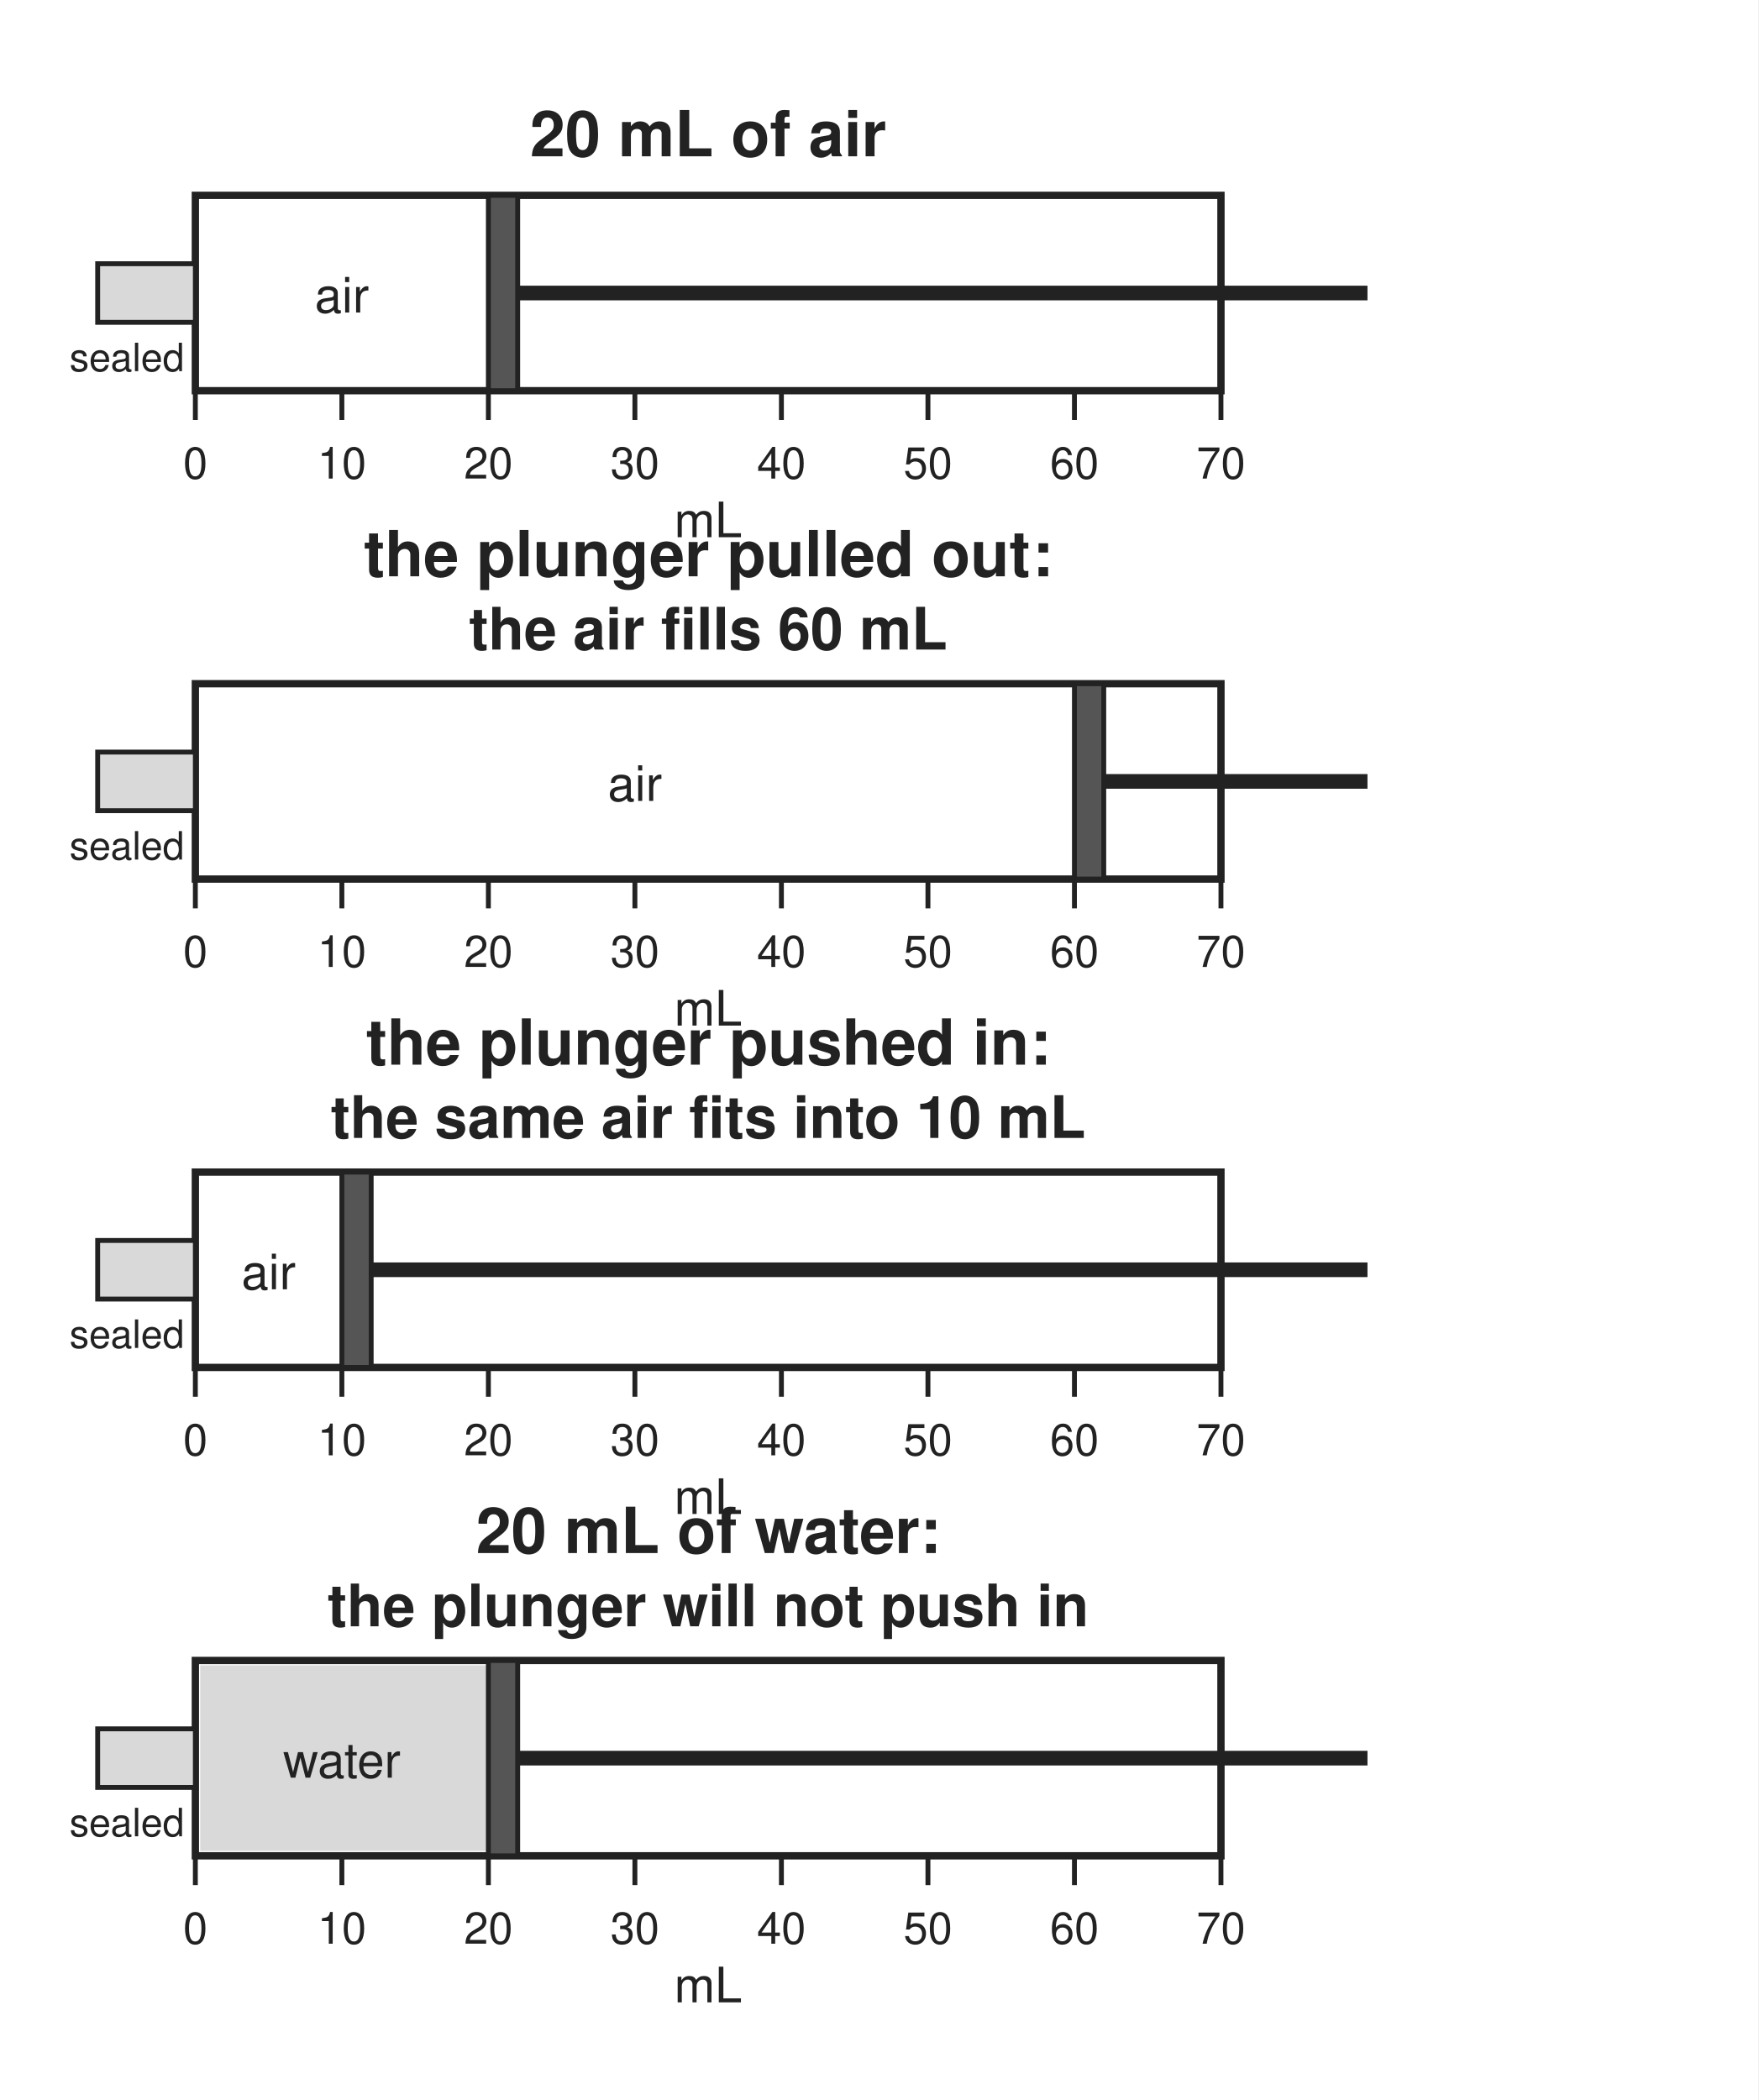
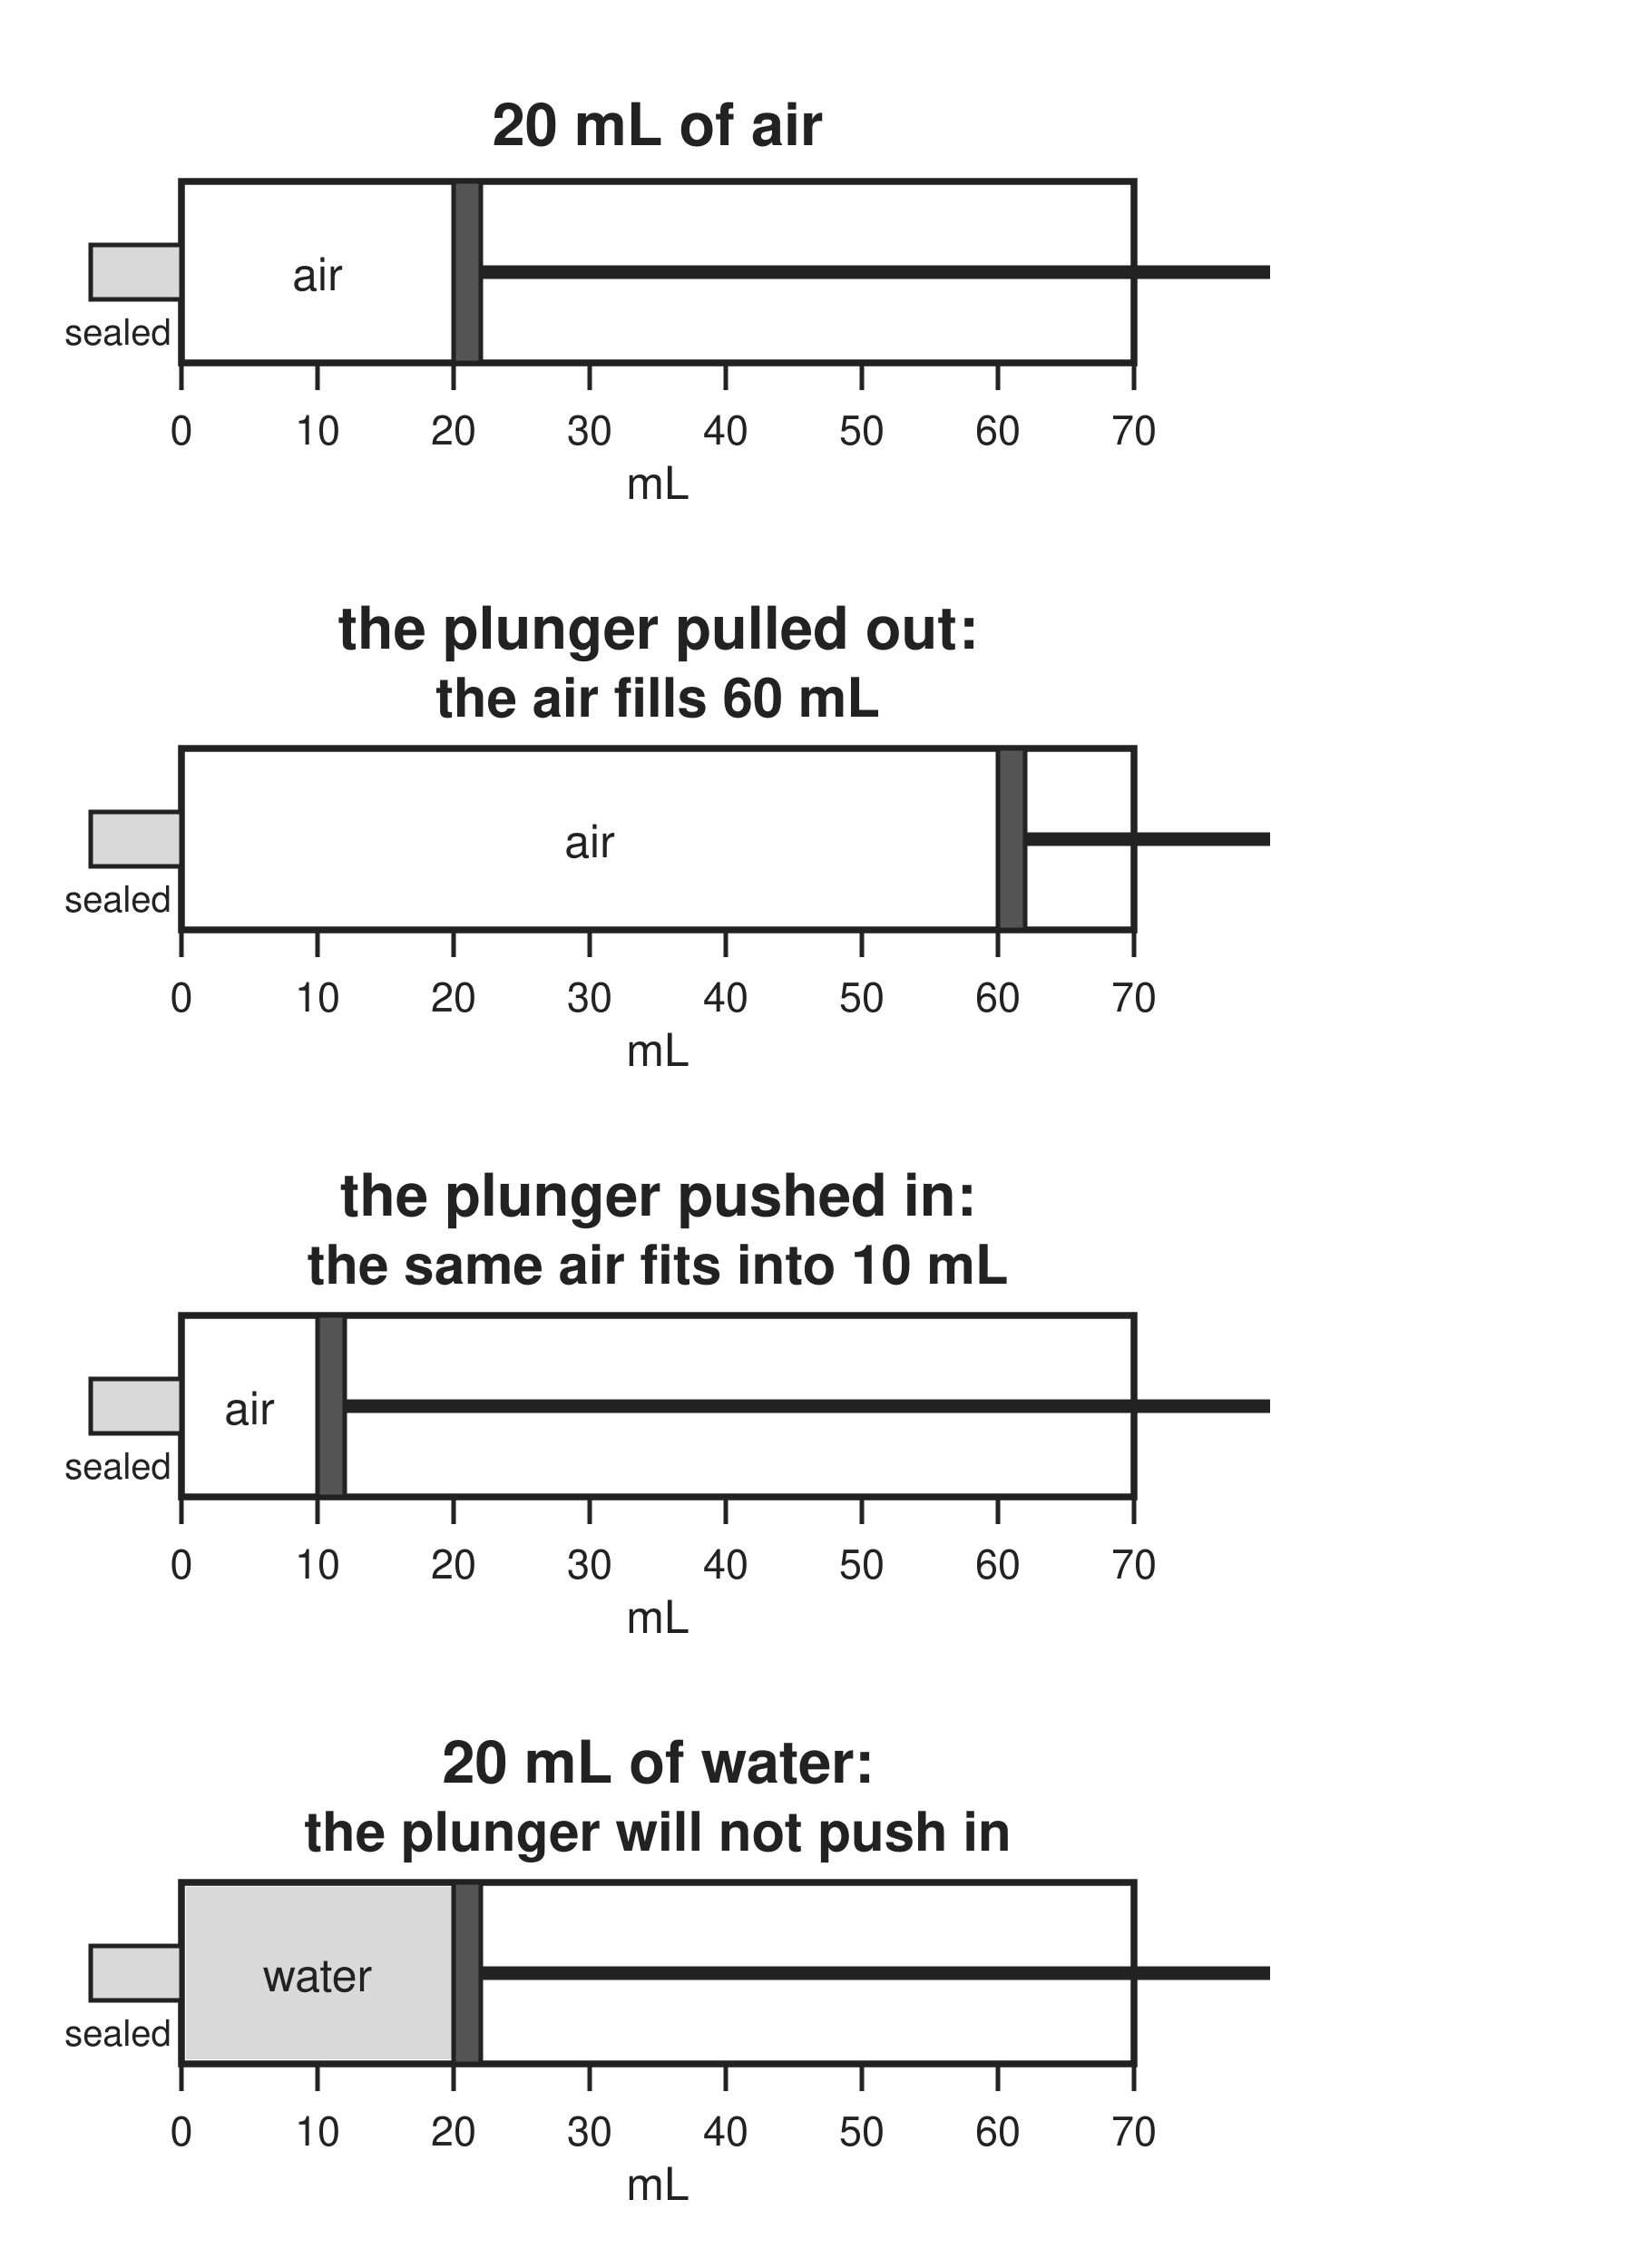
- <svg xmlns="http://www.w3.org/2000/svg" viewBox="0 0 360 430" width="100%" role="img" aria-label="Four syringes: 20 mL of air, the same air pulled to 60 mL, pushed to 10 mL, and 20 mL of water whose plunger will not push in" font-family="Helvetica,Arial,sans-serif" font-size="13" fill="#222">
-   <rect width="360" height="430" fill="#ffffff" />
+ <svg xmlns="http://www.w3.org/2000/svg" viewBox="0 0 360 500" width="100%" role="img" aria-label="Four syringes: 20 mL of air, the same air pulled to 60 mL, pushed to 10 mL, and 20 mL of water whose plunger will not push in" font-family="Helvetica,Arial,sans-serif" font-size="13" fill="#222">
+   <rect width="360" height="500" fill="#ffffff" />
  <rect x="40" y="40" width="210" height="40" fill="#ffffff" stroke="#222" stroke-width="1.5" />
  <rect x="20" y="54" width="20" height="12" fill="#d9d9d9" stroke="#222" />
  <text x="26" y="76" text-anchor="middle" font-size="8" font-weight="normal" fill="#222">sealed</text>
  <text x="70.0" y="64" text-anchor="middle" font-size="10" font-weight="normal" fill="#222">air</text>
  <line x1="40" y1="80" x2="40" y2="86" stroke="#222" />
  <text x="40" y="98" text-anchor="middle" font-size="9" font-weight="normal" fill="#222">0</text>
  <line x1="70" y1="80" x2="70" y2="86" stroke="#222" />
  <text x="70" y="98" text-anchor="middle" font-size="9" font-weight="normal" fill="#222">10</text>
  <line x1="100" y1="80" x2="100" y2="86" stroke="#222" />
  <text x="100" y="98" text-anchor="middle" font-size="9" font-weight="normal" fill="#222">20</text>
  <line x1="130" y1="80" x2="130" y2="86" stroke="#222" />
  <text x="130" y="98" text-anchor="middle" font-size="9" font-weight="normal" fill="#222">30</text>
  <line x1="160" y1="80" x2="160" y2="86" stroke="#222" />
  <text x="160" y="98" text-anchor="middle" font-size="9" font-weight="normal" fill="#222">40</text>
  <line x1="190" y1="80" x2="190" y2="86" stroke="#222" />
  <text x="190" y="98" text-anchor="middle" font-size="9" font-weight="normal" fill="#222">50</text>
  <line x1="220" y1="80" x2="220" y2="86" stroke="#222" />
  <text x="220" y="98" text-anchor="middle" font-size="9" font-weight="normal" fill="#222">60</text>
  <line x1="250" y1="80" x2="250" y2="86" stroke="#222" />
  <text x="250" y="98" text-anchor="middle" font-size="9" font-weight="normal" fill="#222">70</text>
  <text x="145" y="110" text-anchor="middle" font-size="10" font-weight="normal" fill="#222">mL</text>
  <rect x="100" y="40" width="6" height="40" fill="#555" stroke="#222" />
  <line x1="106" y1="60" x2="280" y2="60" stroke="#222" stroke-width="3" />
  <text x="145" y="32" text-anchor="middle" font-size="13" font-weight="bold" fill="#222">20 mL of air</text>
-   <rect x="40" y="140" width="210" height="40" fill="#ffffff" stroke="#222" stroke-width="1.5" />
-   <rect x="20" y="154" width="20" height="12" fill="#d9d9d9" stroke="#222" />
-   <text x="26" y="176" text-anchor="middle" font-size="8" font-weight="normal" fill="#222">sealed</text>
-   <text x="130.0" y="164" text-anchor="middle" font-size="10" font-weight="normal" fill="#222">air</text>
-   <line x1="40" y1="180" x2="40" y2="186" stroke="#222" />
-   <text x="40" y="198" text-anchor="middle" font-size="9" font-weight="normal" fill="#222">0</text>
-   <line x1="70" y1="180" x2="70" y2="186" stroke="#222" />
-   <text x="70" y="198" text-anchor="middle" font-size="9" font-weight="normal" fill="#222">10</text>
-   <line x1="100" y1="180" x2="100" y2="186" stroke="#222" />
-   <text x="100" y="198" text-anchor="middle" font-size="9" font-weight="normal" fill="#222">20</text>
-   <line x1="130" y1="180" x2="130" y2="186" stroke="#222" />
-   <text x="130" y="198" text-anchor="middle" font-size="9" font-weight="normal" fill="#222">30</text>
-   <line x1="160" y1="180" x2="160" y2="186" stroke="#222" />
-   <text x="160" y="198" text-anchor="middle" font-size="9" font-weight="normal" fill="#222">40</text>
-   <line x1="190" y1="180" x2="190" y2="186" stroke="#222" />
-   <text x="190" y="198" text-anchor="middle" font-size="9" font-weight="normal" fill="#222">50</text>
-   <line x1="220" y1="180" x2="220" y2="186" stroke="#222" />
-   <text x="220" y="198" text-anchor="middle" font-size="9" font-weight="normal" fill="#222">60</text>
-   <line x1="250" y1="180" x2="250" y2="186" stroke="#222" />
-   <text x="250" y="198" text-anchor="middle" font-size="9" font-weight="normal" fill="#222">70</text>
-   <text x="145" y="210" text-anchor="middle" font-size="10" font-weight="normal" fill="#222">mL</text>
-   <rect x="220" y="140" width="6" height="40" fill="#555" stroke="#222" />
-   <line x1="226" y1="160" x2="280" y2="160" stroke="#222" stroke-width="3" />
-   <text x="145" y="118" text-anchor="middle" font-size="13" font-weight="bold" fill="#222">the plunger pulled out:</text>
-   <text x="145" y="133" text-anchor="middle" font-size="12" font-weight="bold" fill="#222">the air fills 60 mL</text>
-   <rect x="40" y="240" width="210" height="40" fill="#ffffff" stroke="#222" stroke-width="1.5" />
-   <rect x="20" y="254" width="20" height="12" fill="#d9d9d9" stroke="#222" />
-   <text x="26" y="276" text-anchor="middle" font-size="8" font-weight="normal" fill="#222">sealed</text>
-   <text x="55.0" y="264" text-anchor="middle" font-size="10" font-weight="normal" fill="#222">air</text>
-   <line x1="40" y1="280" x2="40" y2="286" stroke="#222" />
-   <text x="40" y="298" text-anchor="middle" font-size="9" font-weight="normal" fill="#222">0</text>
-   <line x1="70" y1="280" x2="70" y2="286" stroke="#222" />
-   <text x="70" y="298" text-anchor="middle" font-size="9" font-weight="normal" fill="#222">10</text>
-   <line x1="100" y1="280" x2="100" y2="286" stroke="#222" />
-   <text x="100" y="298" text-anchor="middle" font-size="9" font-weight="normal" fill="#222">20</text>
-   <line x1="130" y1="280" x2="130" y2="286" stroke="#222" />
-   <text x="130" y="298" text-anchor="middle" font-size="9" font-weight="normal" fill="#222">30</text>
-   <line x1="160" y1="280" x2="160" y2="286" stroke="#222" />
-   <text x="160" y="298" text-anchor="middle" font-size="9" font-weight="normal" fill="#222">40</text>
-   <line x1="190" y1="280" x2="190" y2="286" stroke="#222" />
-   <text x="190" y="298" text-anchor="middle" font-size="9" font-weight="normal" fill="#222">50</text>
-   <line x1="220" y1="280" x2="220" y2="286" stroke="#222" />
-   <text x="220" y="298" text-anchor="middle" font-size="9" font-weight="normal" fill="#222">60</text>
-   <line x1="250" y1="280" x2="250" y2="286" stroke="#222" />
-   <text x="250" y="298" text-anchor="middle" font-size="9" font-weight="normal" fill="#222">70</text>
-   <text x="145" y="310" text-anchor="middle" font-size="10" font-weight="normal" fill="#222">mL</text>
-   <rect x="70" y="240" width="6" height="40" fill="#555" stroke="#222" />
-   <line x1="76" y1="260" x2="280" y2="260" stroke="#222" stroke-width="3" />
-   <text x="145" y="218" text-anchor="middle" font-size="13" font-weight="bold" fill="#222">the plunger pushed in:</text>
-   <text x="145" y="233" text-anchor="middle" font-size="12" font-weight="bold" fill="#222">the same air fits into 10 mL</text>
-   <rect x="40" y="340" width="210" height="40" fill="#ffffff" stroke="#222" stroke-width="1.5" />
-   <rect x="20" y="354" width="20" height="12" fill="#d9d9d9" stroke="#222" />
-   <text x="26" y="376" text-anchor="middle" font-size="8" font-weight="normal" fill="#222">sealed</text>
-   <rect x="41" y="341" width="59" height="38" fill="#d9d9d9" />
-   <text x="70.0" y="364" text-anchor="middle" font-size="10" font-weight="normal" fill="#222">water</text>
-   <line x1="40" y1="380" x2="40" y2="386" stroke="#222" />
-   <text x="40" y="398" text-anchor="middle" font-size="9" font-weight="normal" fill="#222">0</text>
-   <line x1="70" y1="380" x2="70" y2="386" stroke="#222" />
-   <text x="70" y="398" text-anchor="middle" font-size="9" font-weight="normal" fill="#222">10</text>
-   <line x1="100" y1="380" x2="100" y2="386" stroke="#222" />
-   <text x="100" y="398" text-anchor="middle" font-size="9" font-weight="normal" fill="#222">20</text>
-   <line x1="130" y1="380" x2="130" y2="386" stroke="#222" />
-   <text x="130" y="398" text-anchor="middle" font-size="9" font-weight="normal" fill="#222">30</text>
-   <line x1="160" y1="380" x2="160" y2="386" stroke="#222" />
-   <text x="160" y="398" text-anchor="middle" font-size="9" font-weight="normal" fill="#222">40</text>
-   <line x1="190" y1="380" x2="190" y2="386" stroke="#222" />
-   <text x="190" y="398" text-anchor="middle" font-size="9" font-weight="normal" fill="#222">50</text>
-   <line x1="220" y1="380" x2="220" y2="386" stroke="#222" />
-   <text x="220" y="398" text-anchor="middle" font-size="9" font-weight="normal" fill="#222">60</text>
-   <line x1="250" y1="380" x2="250" y2="386" stroke="#222" />
-   <text x="250" y="398" text-anchor="middle" font-size="9" font-weight="normal" fill="#222">70</text>
-   <text x="145" y="410" text-anchor="middle" font-size="10" font-weight="normal" fill="#222">mL</text>
-   <rect x="100" y="340" width="6" height="40" fill="#555" stroke="#222" />
-   <line x1="106" y1="360" x2="280" y2="360" stroke="#222" stroke-width="3" />
-   <text x="145" y="318" text-anchor="middle" font-size="13" font-weight="bold" fill="#222">20 mL of water:</text>
-   <text x="145" y="333" text-anchor="middle" font-size="12" font-weight="bold" fill="#222">the plunger will not push in</text>
+   <rect x="40" y="165" width="210" height="40" fill="#ffffff" stroke="#222" stroke-width="1.5" />
+   <rect x="20" y="179" width="20" height="12" fill="#d9d9d9" stroke="#222" />
+   <text x="26" y="201" text-anchor="middle" font-size="8" font-weight="normal" fill="#222">sealed</text>
+   <text x="130.0" y="189" text-anchor="middle" font-size="10" font-weight="normal" fill="#222">air</text>
+   <line x1="40" y1="205" x2="40" y2="211" stroke="#222" />
+   <text x="40" y="223" text-anchor="middle" font-size="9" font-weight="normal" fill="#222">0</text>
+   <line x1="70" y1="205" x2="70" y2="211" stroke="#222" />
+   <text x="70" y="223" text-anchor="middle" font-size="9" font-weight="normal" fill="#222">10</text>
+   <line x1="100" y1="205" x2="100" y2="211" stroke="#222" />
+   <text x="100" y="223" text-anchor="middle" font-size="9" font-weight="normal" fill="#222">20</text>
+   <line x1="130" y1="205" x2="130" y2="211" stroke="#222" />
+   <text x="130" y="223" text-anchor="middle" font-size="9" font-weight="normal" fill="#222">30</text>
+   <line x1="160" y1="205" x2="160" y2="211" stroke="#222" />
+   <text x="160" y="223" text-anchor="middle" font-size="9" font-weight="normal" fill="#222">40</text>
+   <line x1="190" y1="205" x2="190" y2="211" stroke="#222" />
+   <text x="190" y="223" text-anchor="middle" font-size="9" font-weight="normal" fill="#222">50</text>
+   <line x1="220" y1="205" x2="220" y2="211" stroke="#222" />
+   <text x="220" y="223" text-anchor="middle" font-size="9" font-weight="normal" fill="#222">60</text>
+   <line x1="250" y1="205" x2="250" y2="211" stroke="#222" />
+   <text x="250" y="223" text-anchor="middle" font-size="9" font-weight="normal" fill="#222">70</text>
+   <text x="145" y="235" text-anchor="middle" font-size="10" font-weight="normal" fill="#222">mL</text>
+   <rect x="220" y="165" width="6" height="40" fill="#555" stroke="#222" />
+   <line x1="226" y1="185" x2="280" y2="185" stroke="#222" stroke-width="3" />
+   <text x="145" y="143" text-anchor="middle" font-size="13" font-weight="bold" fill="#222">the plunger pulled out:</text>
+   <text x="145" y="158" text-anchor="middle" font-size="12" font-weight="bold" fill="#222">the air fills 60 mL</text>
+   <rect x="40" y="290" width="210" height="40" fill="#ffffff" stroke="#222" stroke-width="1.5" />
+   <rect x="20" y="304" width="20" height="12" fill="#d9d9d9" stroke="#222" />
+   <text x="26" y="326" text-anchor="middle" font-size="8" font-weight="normal" fill="#222">sealed</text>
+   <text x="55.0" y="314" text-anchor="middle" font-size="10" font-weight="normal" fill="#222">air</text>
+   <line x1="40" y1="330" x2="40" y2="336" stroke="#222" />
+   <text x="40" y="348" text-anchor="middle" font-size="9" font-weight="normal" fill="#222">0</text>
+   <line x1="70" y1="330" x2="70" y2="336" stroke="#222" />
+   <text x="70" y="348" text-anchor="middle" font-size="9" font-weight="normal" fill="#222">10</text>
+   <line x1="100" y1="330" x2="100" y2="336" stroke="#222" />
+   <text x="100" y="348" text-anchor="middle" font-size="9" font-weight="normal" fill="#222">20</text>
+   <line x1="130" y1="330" x2="130" y2="336" stroke="#222" />
+   <text x="130" y="348" text-anchor="middle" font-size="9" font-weight="normal" fill="#222">30</text>
+   <line x1="160" y1="330" x2="160" y2="336" stroke="#222" />
+   <text x="160" y="348" text-anchor="middle" font-size="9" font-weight="normal" fill="#222">40</text>
+   <line x1="190" y1="330" x2="190" y2="336" stroke="#222" />
+   <text x="190" y="348" text-anchor="middle" font-size="9" font-weight="normal" fill="#222">50</text>
+   <line x1="220" y1="330" x2="220" y2="336" stroke="#222" />
+   <text x="220" y="348" text-anchor="middle" font-size="9" font-weight="normal" fill="#222">60</text>
+   <line x1="250" y1="330" x2="250" y2="336" stroke="#222" />
+   <text x="250" y="348" text-anchor="middle" font-size="9" font-weight="normal" fill="#222">70</text>
+   <text x="145" y="360" text-anchor="middle" font-size="10" font-weight="normal" fill="#222">mL</text>
+   <rect x="70" y="290" width="6" height="40" fill="#555" stroke="#222" />
+   <line x1="76" y1="310" x2="280" y2="310" stroke="#222" stroke-width="3" />
+   <text x="145" y="268" text-anchor="middle" font-size="13" font-weight="bold" fill="#222">the plunger pushed in:</text>
+   <text x="145" y="283" text-anchor="middle" font-size="12" font-weight="bold" fill="#222">the same air fits into 10 mL</text>
+   <rect x="40" y="415" width="210" height="40" fill="#ffffff" stroke="#222" stroke-width="1.5" />
+   <rect x="20" y="429" width="20" height="12" fill="#d9d9d9" stroke="#222" />
+   <text x="26" y="451" text-anchor="middle" font-size="8" font-weight="normal" fill="#222">sealed</text>
+   <rect x="41" y="416" width="59" height="38" fill="#d9d9d9" />
+   <text x="70.0" y="439" text-anchor="middle" font-size="10" font-weight="normal" fill="#222">water</text>
+   <line x1="40" y1="455" x2="40" y2="461" stroke="#222" />
+   <text x="40" y="473" text-anchor="middle" font-size="9" font-weight="normal" fill="#222">0</text>
+   <line x1="70" y1="455" x2="70" y2="461" stroke="#222" />
+   <text x="70" y="473" text-anchor="middle" font-size="9" font-weight="normal" fill="#222">10</text>
+   <line x1="100" y1="455" x2="100" y2="461" stroke="#222" />
+   <text x="100" y="473" text-anchor="middle" font-size="9" font-weight="normal" fill="#222">20</text>
+   <line x1="130" y1="455" x2="130" y2="461" stroke="#222" />
+   <text x="130" y="473" text-anchor="middle" font-size="9" font-weight="normal" fill="#222">30</text>
+   <line x1="160" y1="455" x2="160" y2="461" stroke="#222" />
+   <text x="160" y="473" text-anchor="middle" font-size="9" font-weight="normal" fill="#222">40</text>
+   <line x1="190" y1="455" x2="190" y2="461" stroke="#222" />
+   <text x="190" y="473" text-anchor="middle" font-size="9" font-weight="normal" fill="#222">50</text>
+   <line x1="220" y1="455" x2="220" y2="461" stroke="#222" />
+   <text x="220" y="473" text-anchor="middle" font-size="9" font-weight="normal" fill="#222">60</text>
+   <line x1="250" y1="455" x2="250" y2="461" stroke="#222" />
+   <text x="250" y="473" text-anchor="middle" font-size="9" font-weight="normal" fill="#222">70</text>
+   <text x="145" y="485" text-anchor="middle" font-size="10" font-weight="normal" fill="#222">mL</text>
+   <rect x="100" y="415" width="6" height="40" fill="#555" stroke="#222" />
+   <line x1="106" y1="435" x2="280" y2="435" stroke="#222" stroke-width="3" />
+   <text x="145" y="393" text-anchor="middle" font-size="13" font-weight="bold" fill="#222">20 mL of water:</text>
+   <text x="145" y="408" text-anchor="middle" font-size="12" font-weight="bold" fill="#222">the plunger will not push in</text>
</svg>
